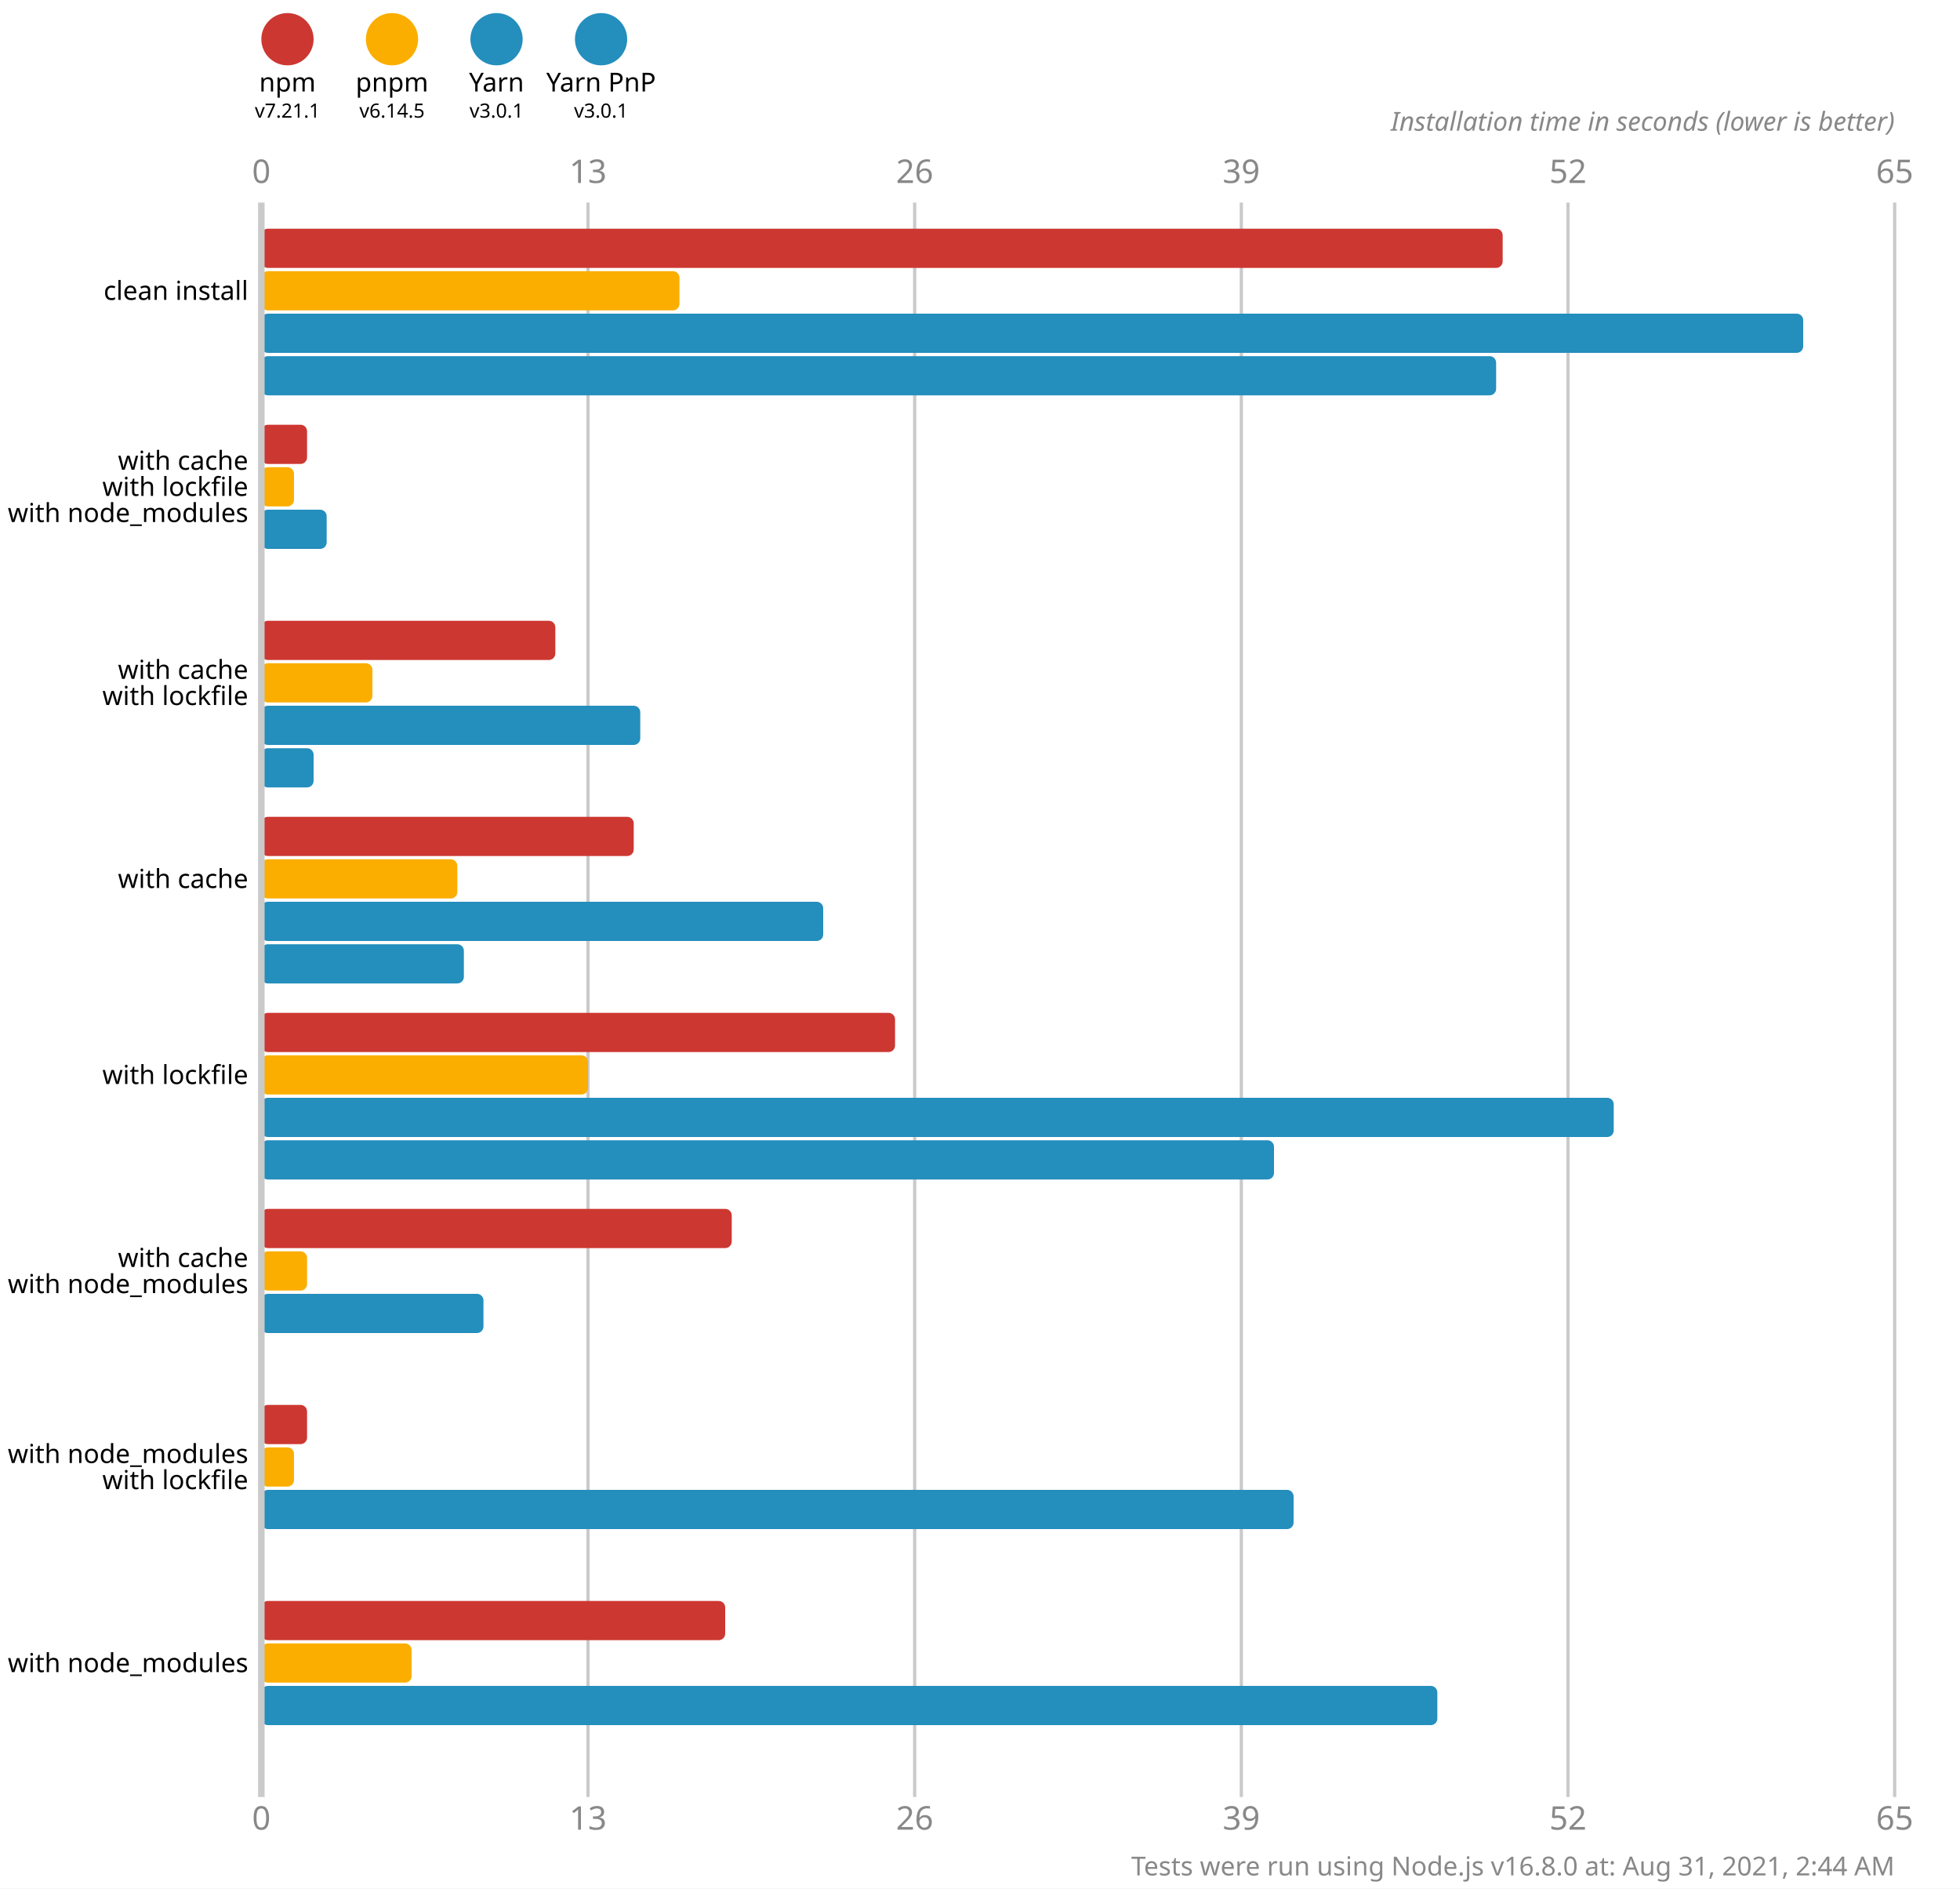
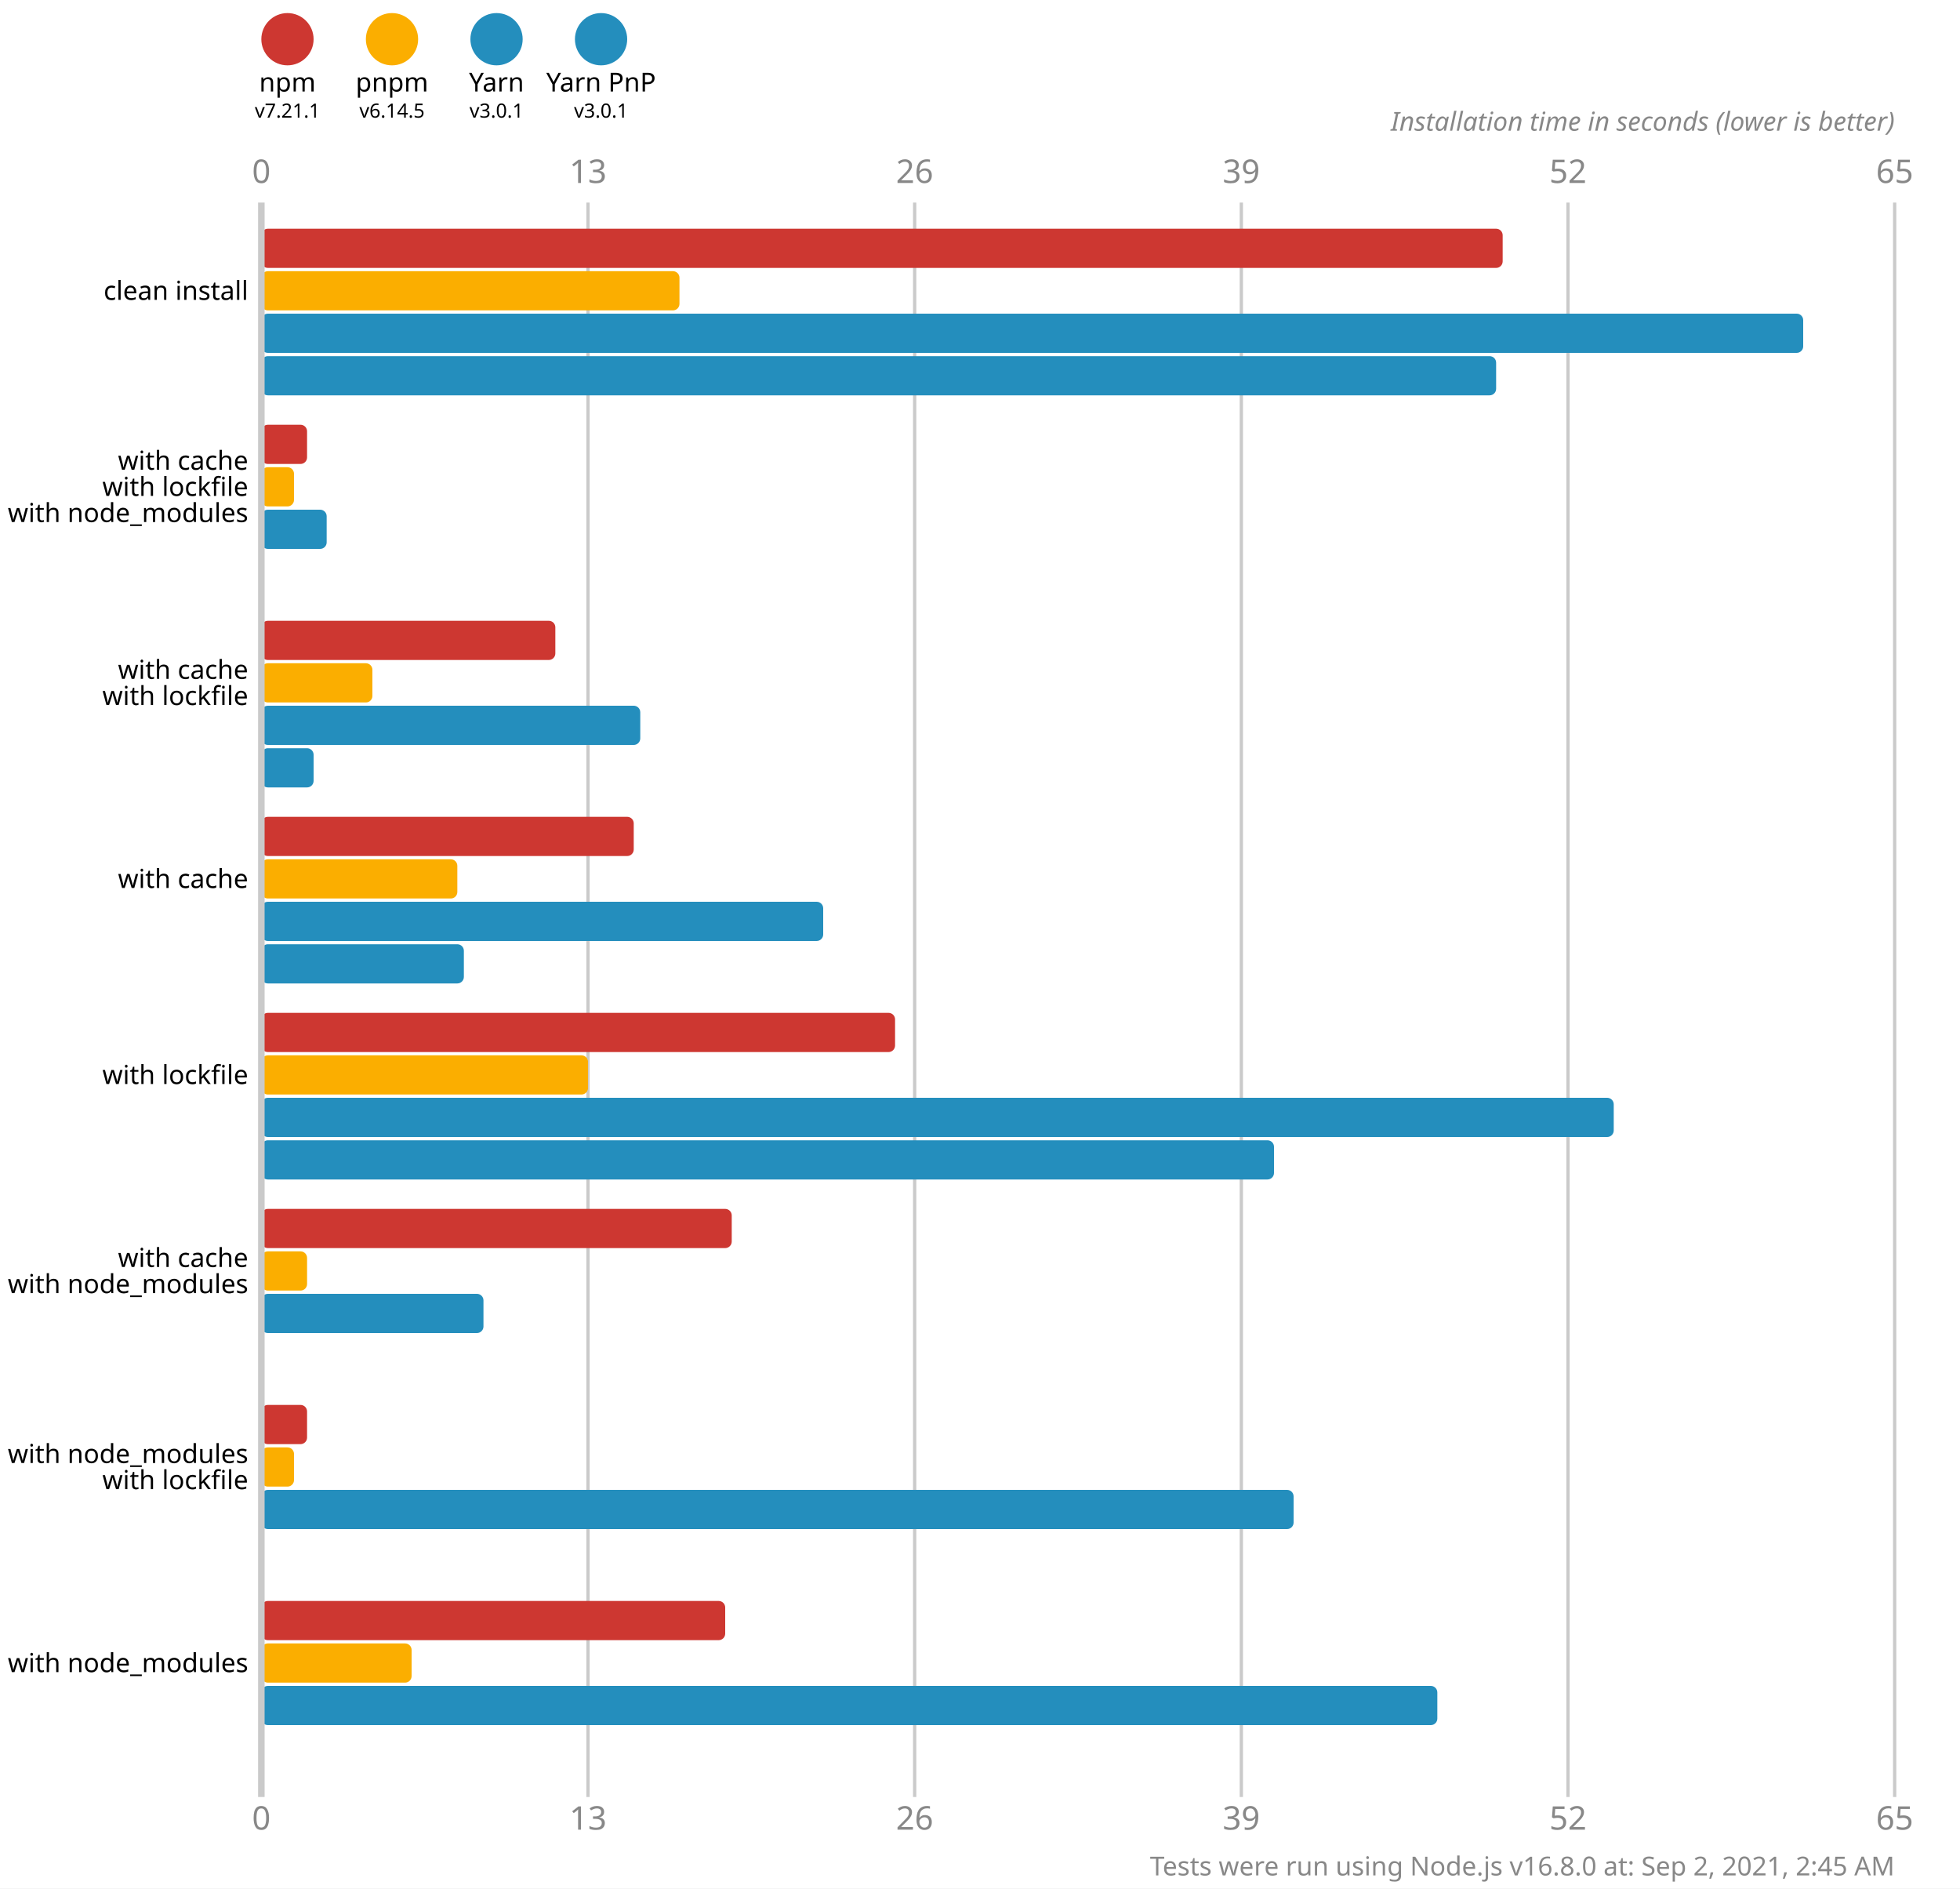
<svg xmlns="http://www.w3.org/2000/svg" version="1.1" viewBox="0 0 300 289">
  <style>
    .font { font-family: sans-serif; }
    .s3 { font-size: 3px; }
    .s4 { font-size: 4px; }
    .s5 { font-size: 5px; }
    .line { stroke: #cacaca; }
    .width { stroke-width: 0.5; }
    .text { fill: #888; }
  </style>
  <rect x="0" y="0" width="300" height="289" fill="#fff" />
  <circle cx="44" cy="6" r="4" fill="#cd3731" />
  <text x="44" y="14" class="font s4" text-anchor="middle">npm</text>
  <text x="44" y="18" class="font s3" text-anchor="middle">v7.21.1</text>
  <circle cx="60" cy="6" r="4" fill="#fbae00" />
  <text x="60" y="14" class="font s4" text-anchor="middle">pnpm</text>
  <text x="60" y="18" class="font s3" text-anchor="middle">v6.14.5</text>
  <circle cx="76" cy="6" r="4" fill="#248ebd" />
  <text x="76" y="14" class="font s4" text-anchor="middle">Yarn</text>
  <text x="76" y="18" class="font s3" text-anchor="middle">v3.0.1</text>
  <circle cx="92" cy="6" r="4" fill="#248ebd" />
  <text x="92" y="14" class="font s4" text-anchor="middle">Yarn PnP</text>
  <text x="92" y="18" class="font s3" text-anchor="middle">v3.0.1</text>
  <text x="40" y="28" class="font s5 text" text-anchor="middle">0</text>
  <text x="40" y="280" class="font s5 text" text-anchor="middle">0</text>
  <line x1="90" y1="31" x2="90" y2="275" class="line width" />
  <text x="90" y="28" class="font s5 text" text-anchor="middle">13</text>
  <text x="90" y="280" class="font s5 text" text-anchor="middle">13</text>
  <line x1="140" y1="31" x2="140" y2="275" class="line width" />
  <text x="140" y="28" class="font s5 text" text-anchor="middle">26</text>
  <text x="140" y="280" class="font s5 text" text-anchor="middle">26</text>
  <line x1="190" y1="31" x2="190" y2="275" class="line width" />
  <text x="190" y="28" class="font s5 text" text-anchor="middle">39</text>
  <text x="190" y="280" class="font s5 text" text-anchor="middle">39</text>
  <line x1="240" y1="31" x2="240" y2="275" class="line width" />
  <text x="240" y="28" class="font s5 text" text-anchor="middle">52</text>
  <text x="240" y="280" class="font s5 text" text-anchor="middle">52</text>
  <line x1="290" y1="31" x2="290" y2="275" class="line width" />
  <text x="290" y="28" class="font s5 text" text-anchor="middle">65</text>
  <text x="290" y="280" class="font s5 text" text-anchor="middle">65</text>
  <text x="290" y="20" class="font s4 text" font-style="italic" text-anchor="end">Installation time in seconds (lower is better)</text>
  <rect x="40" y="35" width="190" height="6" fill="#cd3731" rx="1" ry="1" />
  <rect x="40" y="41.5" width="64" height="6" fill="#fbae00" rx="1" ry="1" />
  <rect x="40" y="48" width="236" height="6" fill="#248ebd" rx="1" ry="1" />
  <rect x="40" y="54.5" width="189" height="6" fill="#248ebd" rx="1" ry="1" />
  <rect x="40" y="65" width="7" height="6" fill="#cd3731" rx="1" ry="1" />
  <rect x="40" y="71.5" width="5" height="6" fill="#fbae00" rx="1" ry="1" />
  <rect x="40" y="78" width="10" height="6" fill="#248ebd" rx="1" ry="1" />
  <rect x="40" y="84.5" width="0" height="6" fill="#248ebd" rx="1" ry="1" />
  <rect x="40" y="95" width="45" height="6" fill="#cd3731" rx="1" ry="1" />
  <rect x="40" y="101.5" width="17" height="6" fill="#fbae00" rx="1" ry="1" />
  <rect x="40" y="108" width="58" height="6" fill="#248ebd" rx="1" ry="1" />
  <rect x="40" y="114.5" width="8" height="6" fill="#248ebd" rx="1" ry="1" />
  <rect x="40" y="125" width="57" height="6" fill="#cd3731" rx="1" ry="1" />
  <rect x="40" y="131.5" width="30" height="6" fill="#fbae00" rx="1" ry="1" />
  <rect x="40" y="138" width="86" height="6" fill="#248ebd" rx="1" ry="1" />
  <rect x="40" y="144.5" width="31" height="6" fill="#248ebd" rx="1" ry="1" />
  <rect x="40" y="155" width="97" height="6" fill="#cd3731" rx="1" ry="1" />
  <rect x="40" y="161.5" width="50" height="6" fill="#fbae00" rx="1" ry="1" />
  <rect x="40" y="168" width="207" height="6" fill="#248ebd" rx="1" ry="1" />
  <rect x="40" y="174.5" width="155" height="6" fill="#248ebd" rx="1" ry="1" />
  <rect x="40" y="185" width="72" height="6" fill="#cd3731" rx="1" ry="1" />
  <rect x="40" y="191.5" width="7" height="6" fill="#fbae00" rx="1" ry="1" />
  <rect x="40" y="198" width="34" height="6" fill="#248ebd" rx="1" ry="1" />
  <rect x="40" y="204.5" width="0" height="6" fill="#248ebd" rx="1" ry="1" />
  <rect x="40" y="215" width="7" height="6" fill="#cd3731" rx="1" ry="1" />
  <rect x="40" y="221.5" width="5" height="6" fill="#fbae00" rx="1" ry="1" />
  <rect x="40" y="228" width="158" height="6" fill="#248ebd" rx="1" ry="1" />
  <rect x="40" y="234.5" width="0" height="6" fill="#248ebd" rx="1" ry="1" />
  <rect x="40" y="245" width="71" height="6" fill="#cd3731" rx="1" ry="1" />
  <rect x="40" y="251.5" width="23" height="6" fill="#fbae00" rx="1" ry="1" />
  <rect x="40" y="258" width="180" height="6" fill="#248ebd" rx="1" ry="1" />
  <rect x="40" y="264.5" width="0" height="6" fill="#248ebd" rx="1" ry="1" />
  <line x1="40" y1="31" x2="40" y2="275" class="line" />
  <text x="38" y="44.5" class="font s4" dominant-baseline="middle" text-anchor="end">clean install</text>
  <text x="38" y="70.5" class="font s4" dominant-baseline="middle" text-anchor="end">with cache</text>
  <text x="38" y="74.5" class="font s4" dominant-baseline="middle" text-anchor="end">with lockfile</text>
  <text x="38" y="78.5" class="font s4" dominant-baseline="middle" text-anchor="end">with node_modules</text>
  <text x="38" y="102.5" class="font s4" dominant-baseline="middle" text-anchor="end">with cache</text>
  <text x="38" y="106.5" class="font s4" dominant-baseline="middle" text-anchor="end">with lockfile</text>
  <text x="38" y="134.5" class="font s4" dominant-baseline="middle" text-anchor="end">with cache</text>
  <text x="38" y="164.5" class="font s4" dominant-baseline="middle" text-anchor="end">with lockfile</text>
  <text x="38" y="192.5" class="font s4" dominant-baseline="middle" text-anchor="end">with cache</text>
  <text x="38" y="196.5" class="font s4" dominant-baseline="middle" text-anchor="end">with node_modules</text>
  <text x="38" y="222.5" class="font s4" dominant-baseline="middle" text-anchor="end">with node_modules</text>
  <text x="38" y="226.5" class="font s4" dominant-baseline="middle" text-anchor="end">with lockfile</text>
  <text x="38" y="254.5" class="font s4" dominant-baseline="middle" text-anchor="end">with node_modules</text>
-   <text x="290" y="287" class="font s4 text" text-anchor="end">Tests were run using Node.js v16.8.0 at: Aug 31, 2021, 2:44 AM</text>
+   <text x="290" y="287" class="font s4 text" text-anchor="end">Tests were run using Node.js v16.8.0 at: Sep 2, 2021, 2:45 AM</text>
</svg>
